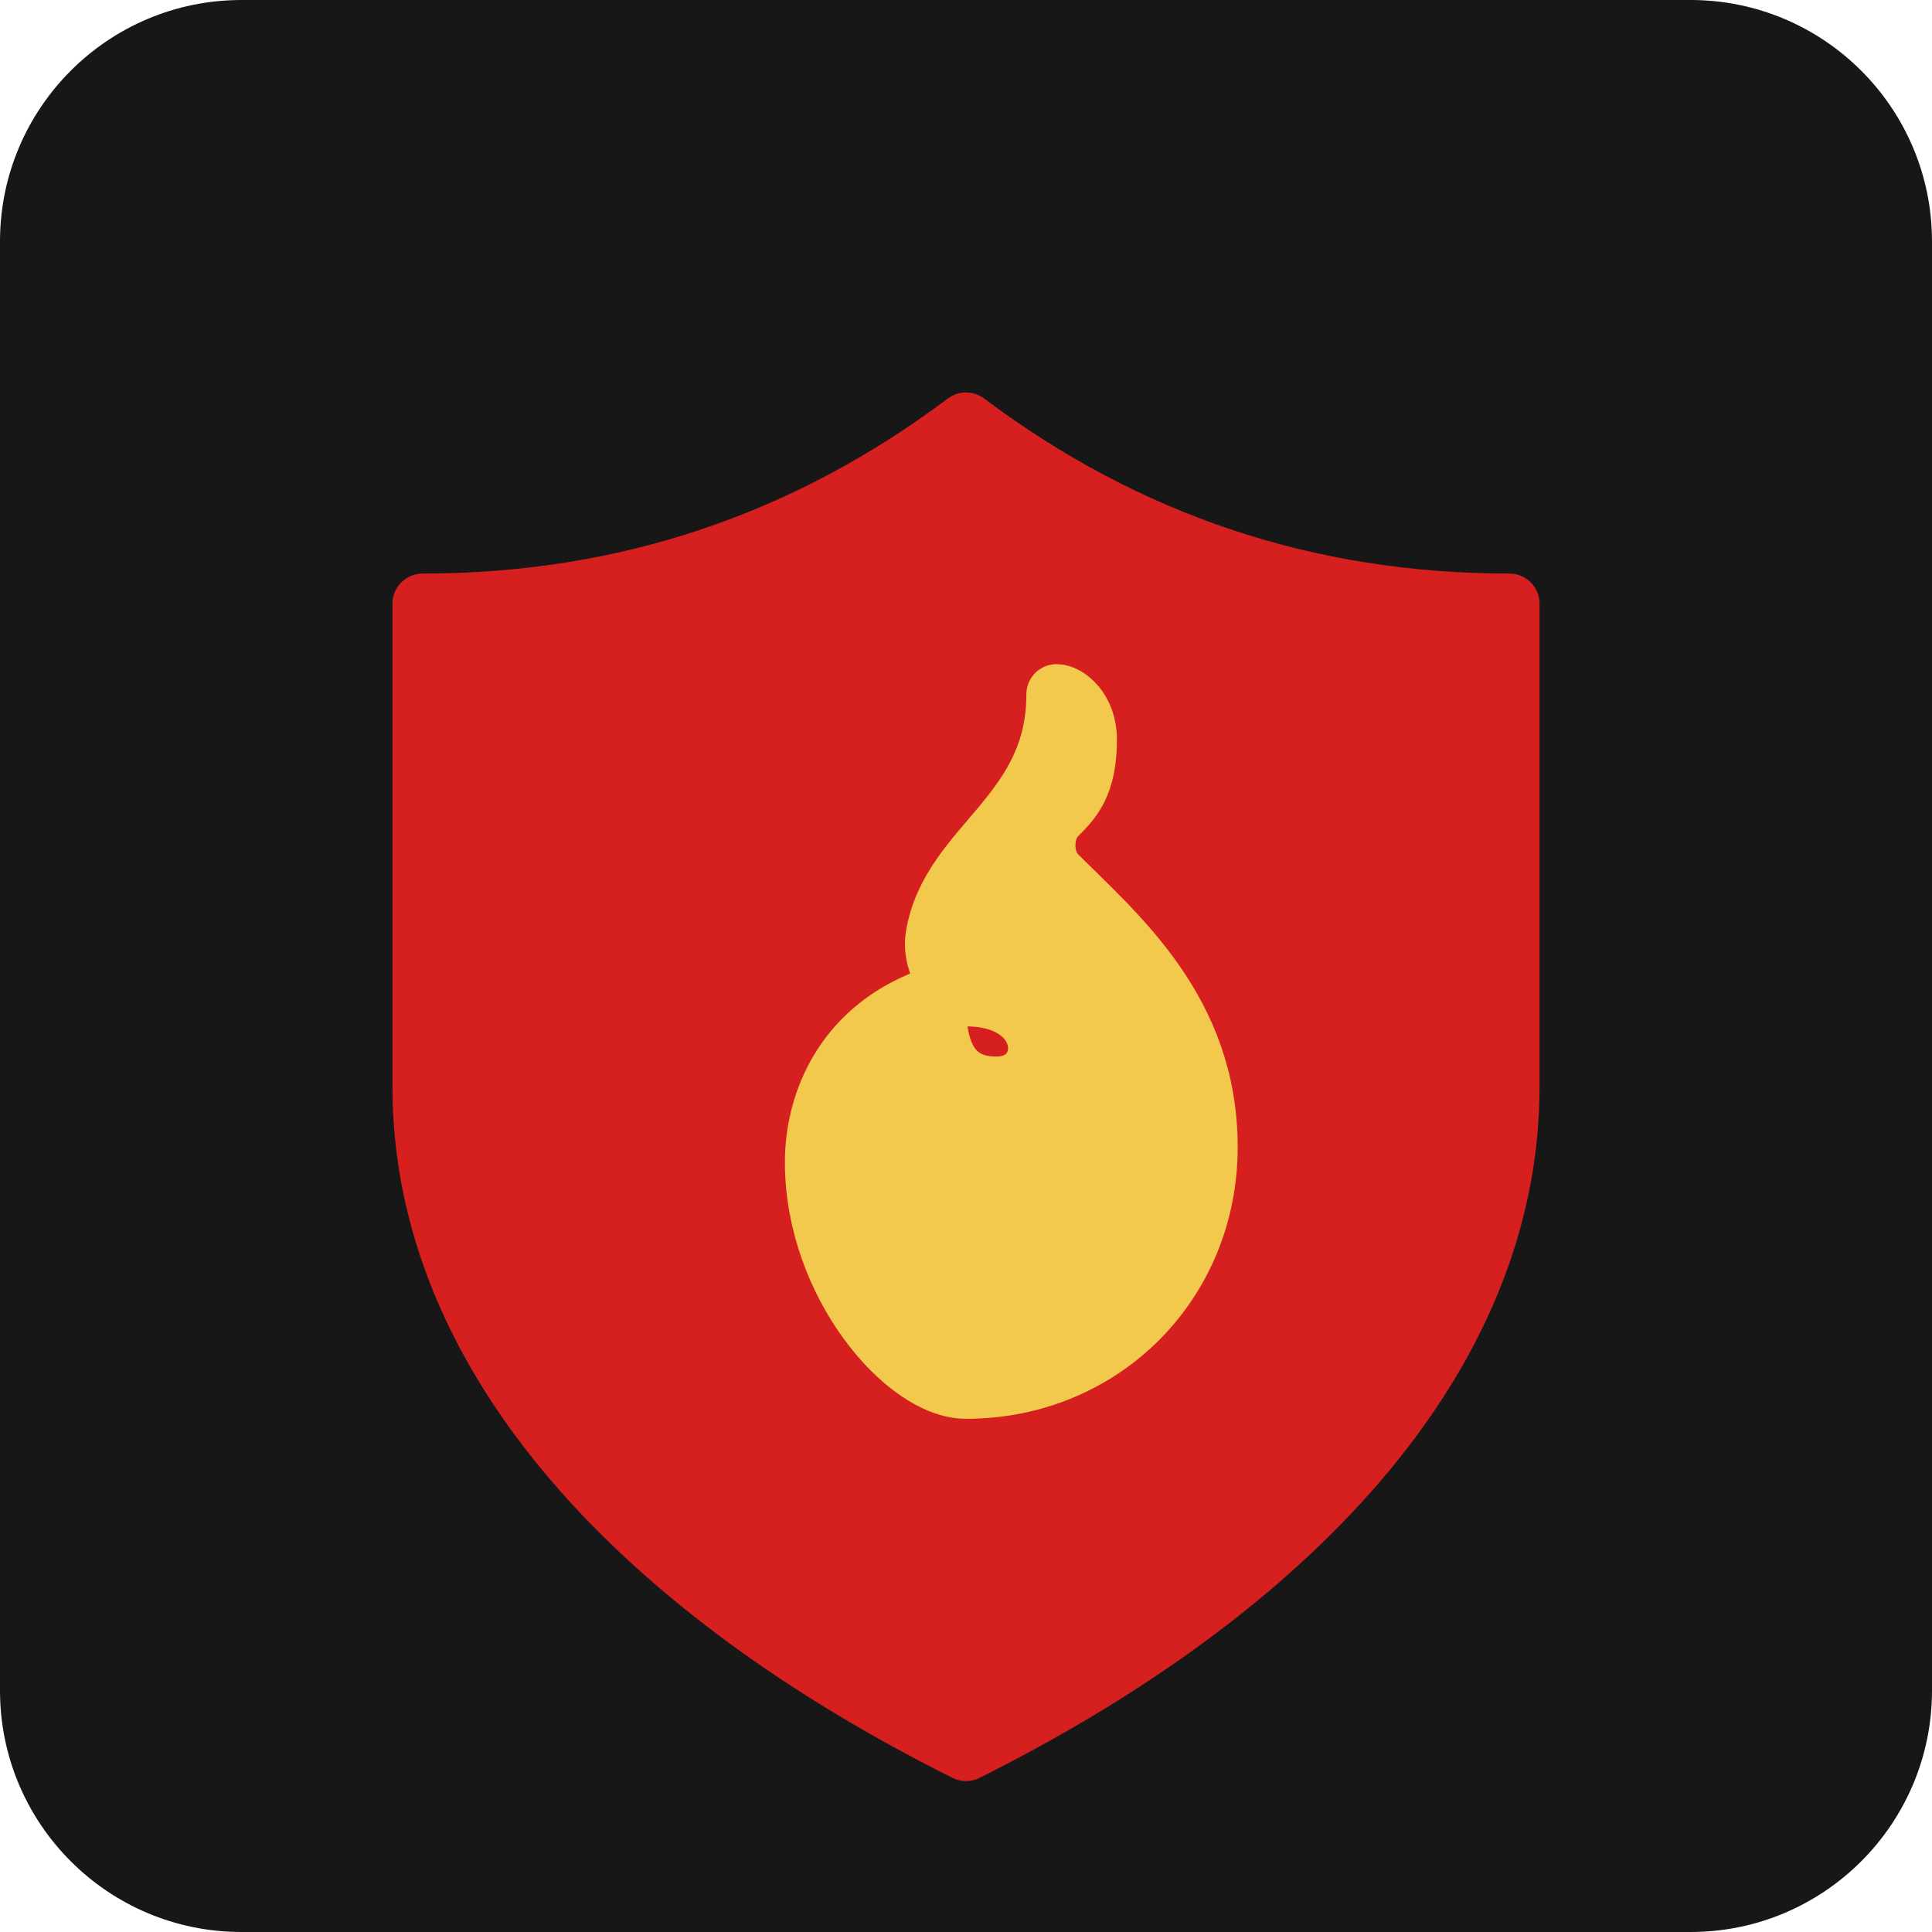
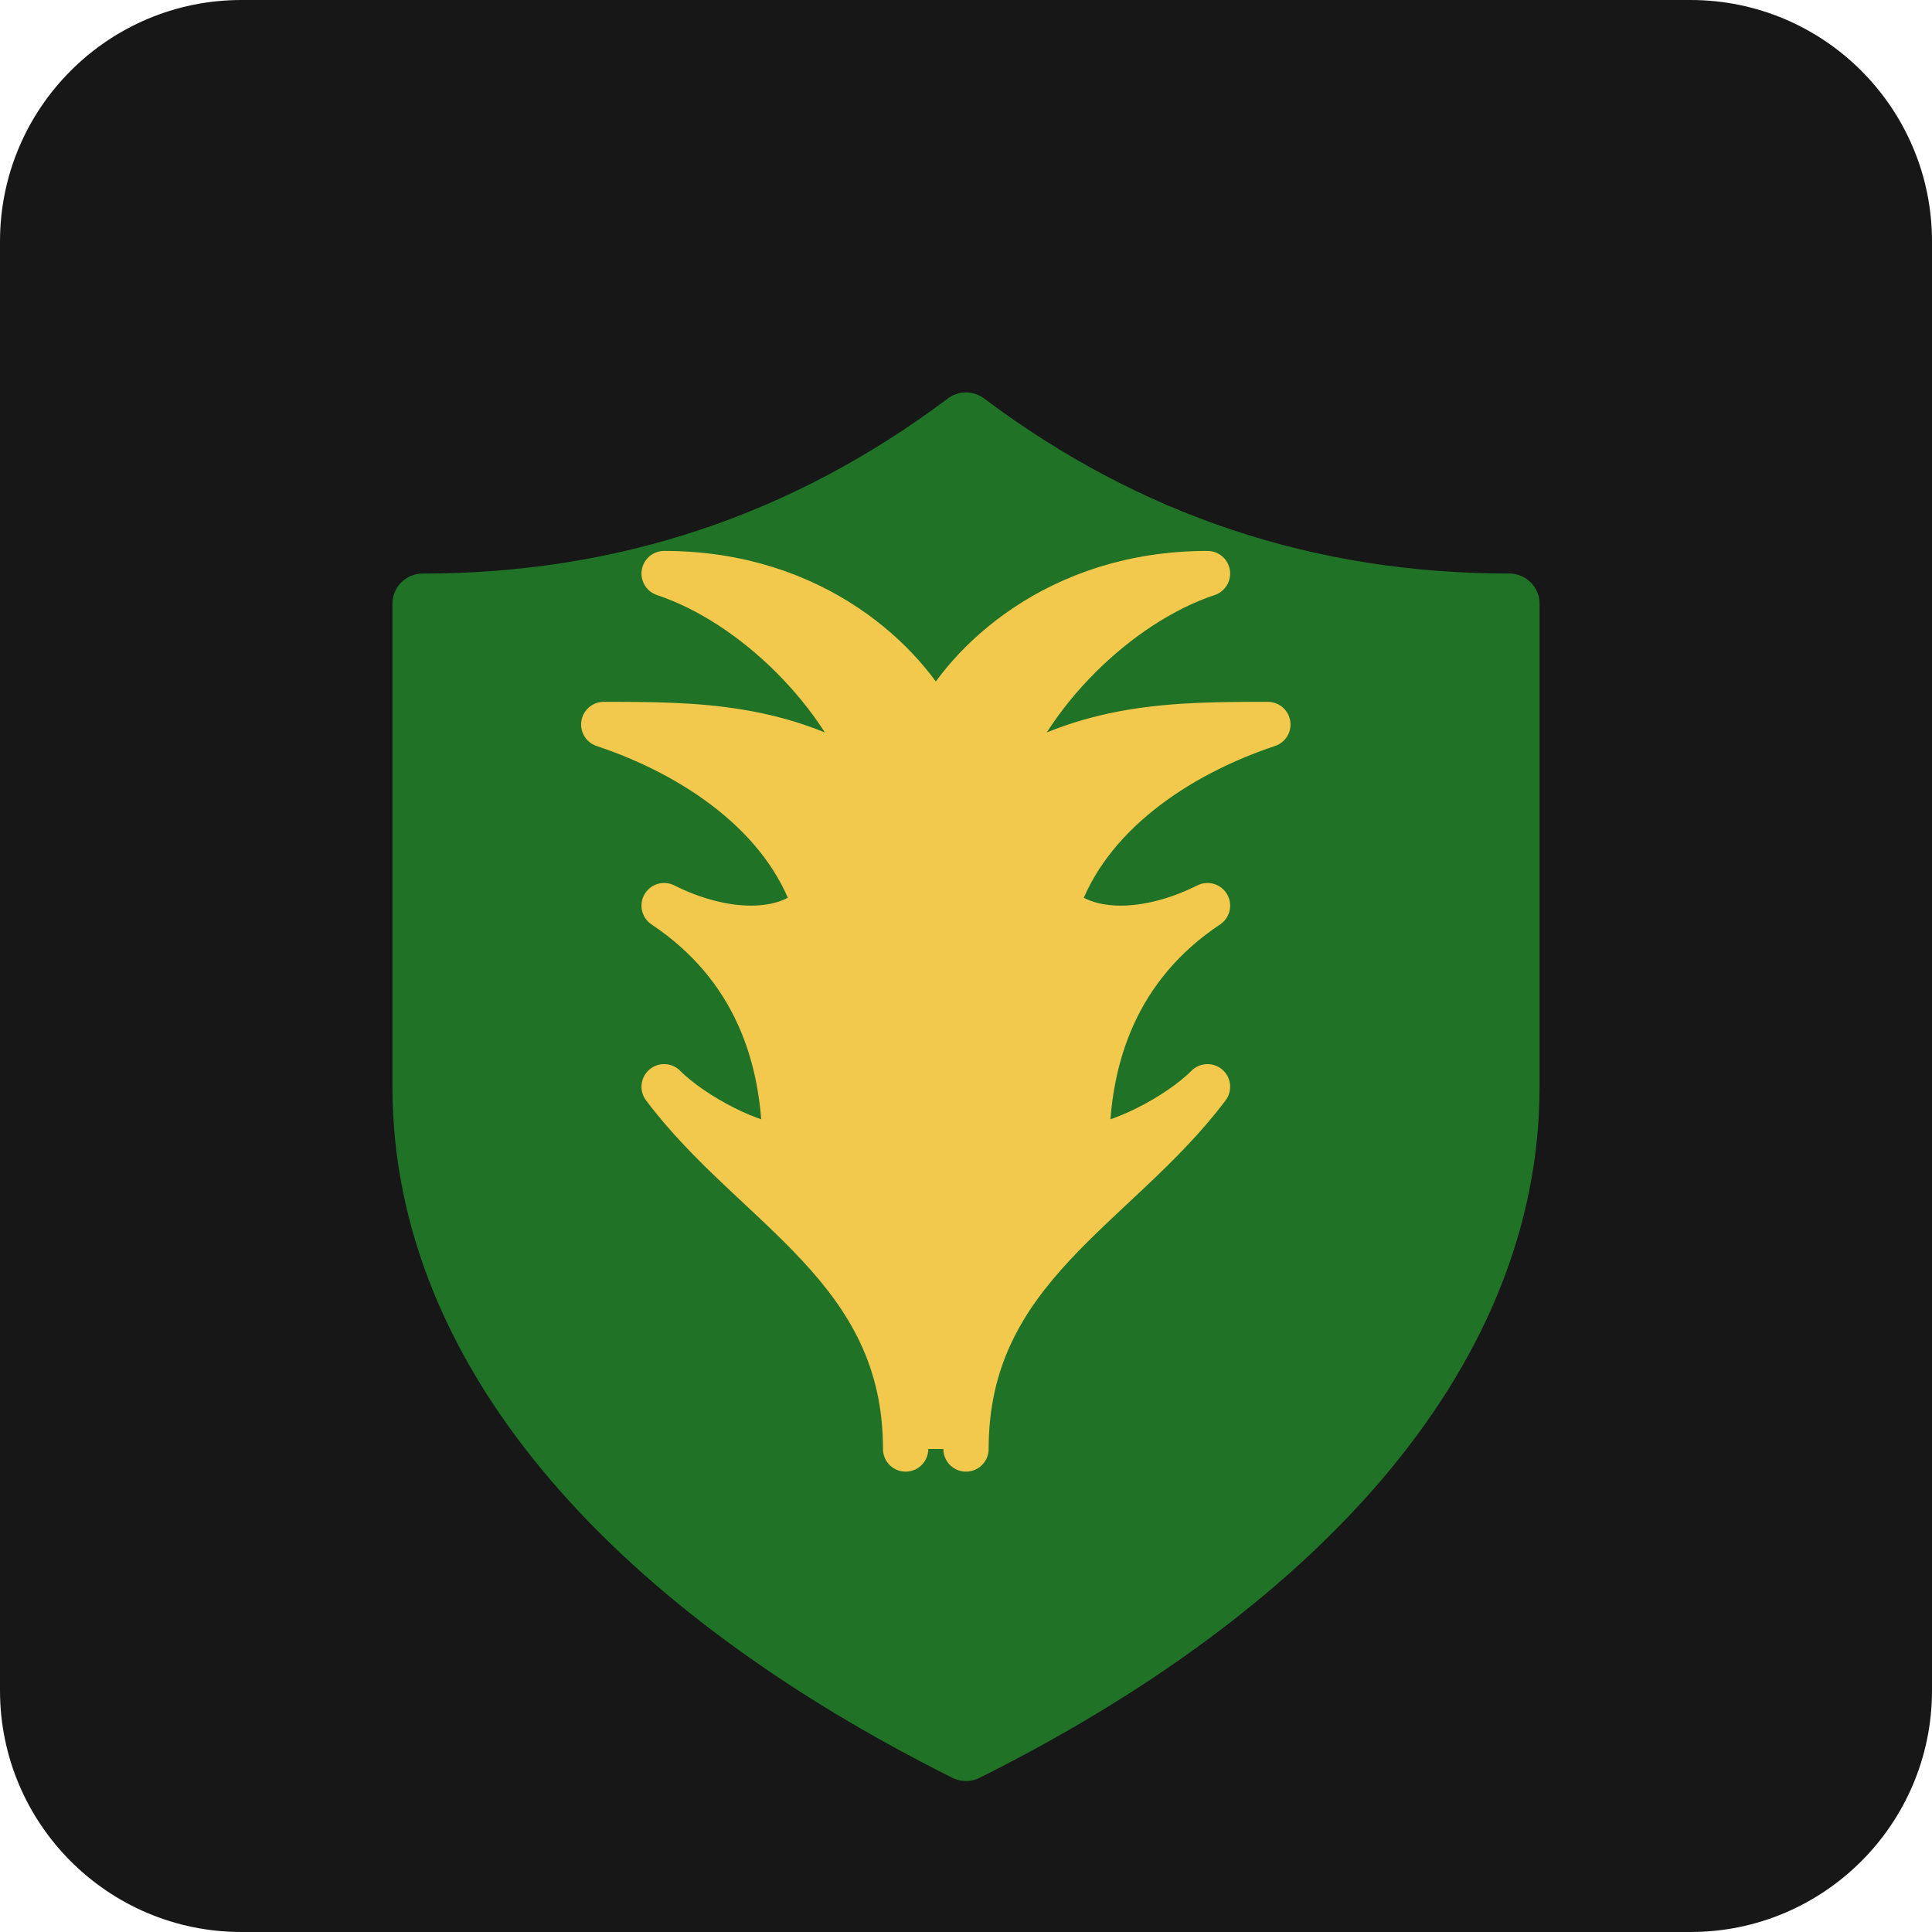
<svg xmlns="http://www.w3.org/2000/svg" width="64" height="64" viewBox="0 0 64 64" fill="none">
  <rect width="64" height="64" fill="#171717" rx="8" />
-   <path d="M32 14C37.33 18 43.33 20 50 20V36C50 45 42.67 52.67 32 58C21.33 52.67 14 45 14 36V20C20.67 20 26.67 18 32 14Z" fill="#D61F1F" stroke="#D61F1F" stroke-width="2" stroke-linecap="round" stroke-linejoin="round" />
-   <path d="M32 46C36.5 46 40 42.5 40 38C40 33.5 37 31 35 29C34.5 28.5 34.5 27.5 35 27C35.5 26.5 36 26 36 24.5C36 23.5 35.33 23 35 23C35 27 31.5 28 31 31C30.83 32 31.67 33 32 33C35 33 35 36 33 36C31 36 31 34 31 33C28 34 27 36.5 27 38.5C27 42.5 30 46 32 46Z" fill="#F2C94C" stroke="#F2C94C" stroke-width="2" stroke-linecap="round" stroke-linejoin="round" />
+   <path d="M32 14C37.33 18 43.33 20 50 20V36C50 45 42.67 52.67 32 58C21.33 52.67 14 45 14 36V20C20.67 20 26.67 18 32 14Z" fill="#207227" stroke="#207227" stroke-width="2" stroke-linecap="round" stroke-linejoin="round" />
+   <path d="M32 48C32 42 37 40 40 36C39 37 37 38 36 38C36 35 37 32 40 30C38 31 36 31 35 30C36 27 39 25 42 24C39 24 36 24 33 26C34 23 37 20 40 19C35 19 32 22 31 24C30 22 27 19 22 19C25 20 28 23 29 26C26 24 23 24 20 24C23 25 26 27 27 30C26 31 24 31 22 30C25 32 26 35 26 38C25 38 23 37 22 36C25 40 30 42 30 48" fill="#F2C94C" stroke="#F2C94C" stroke-width="1.5" stroke-linecap="round" stroke-linejoin="round" />
</svg>
